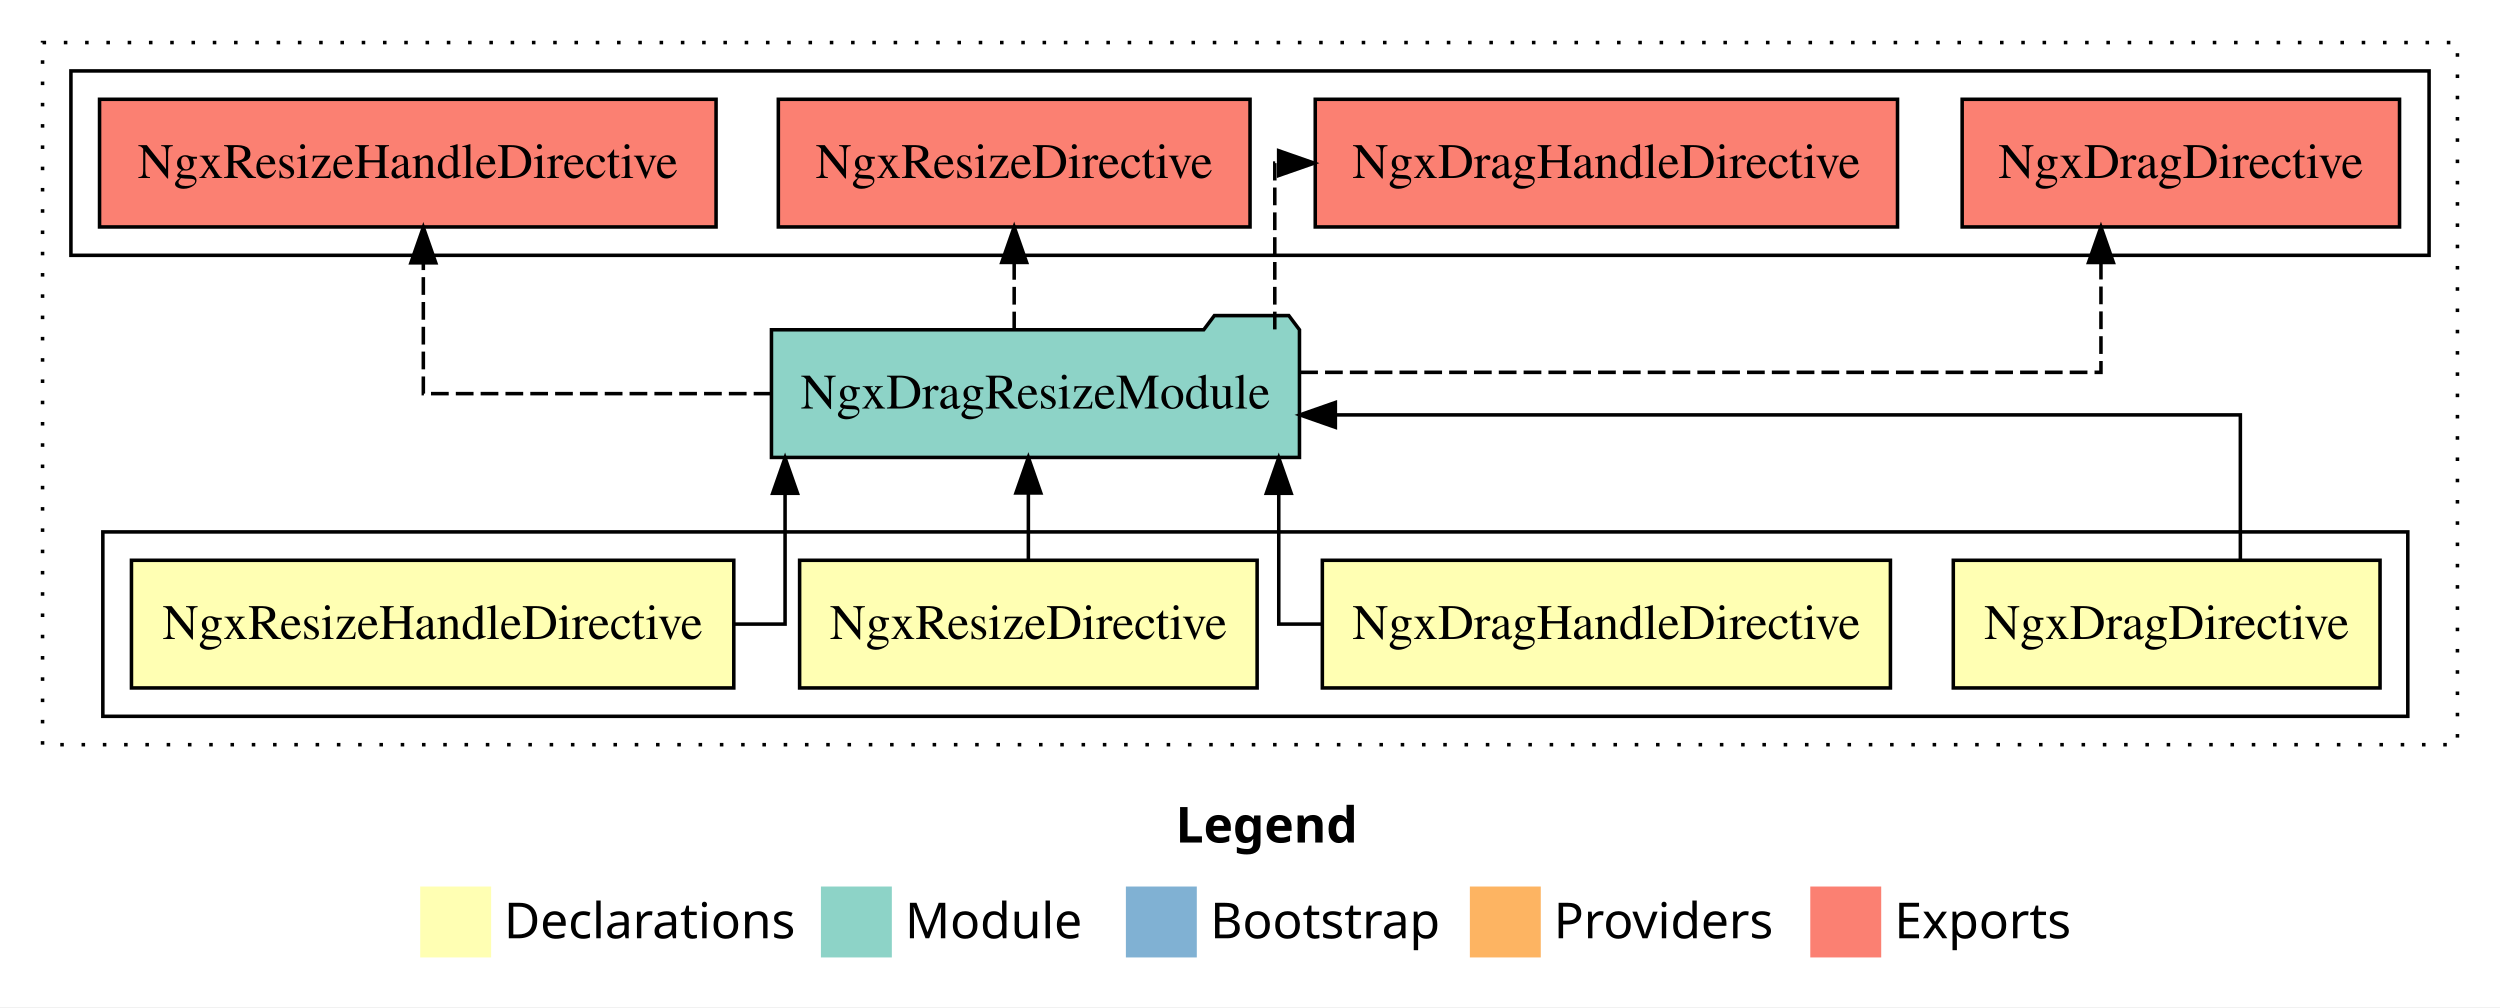
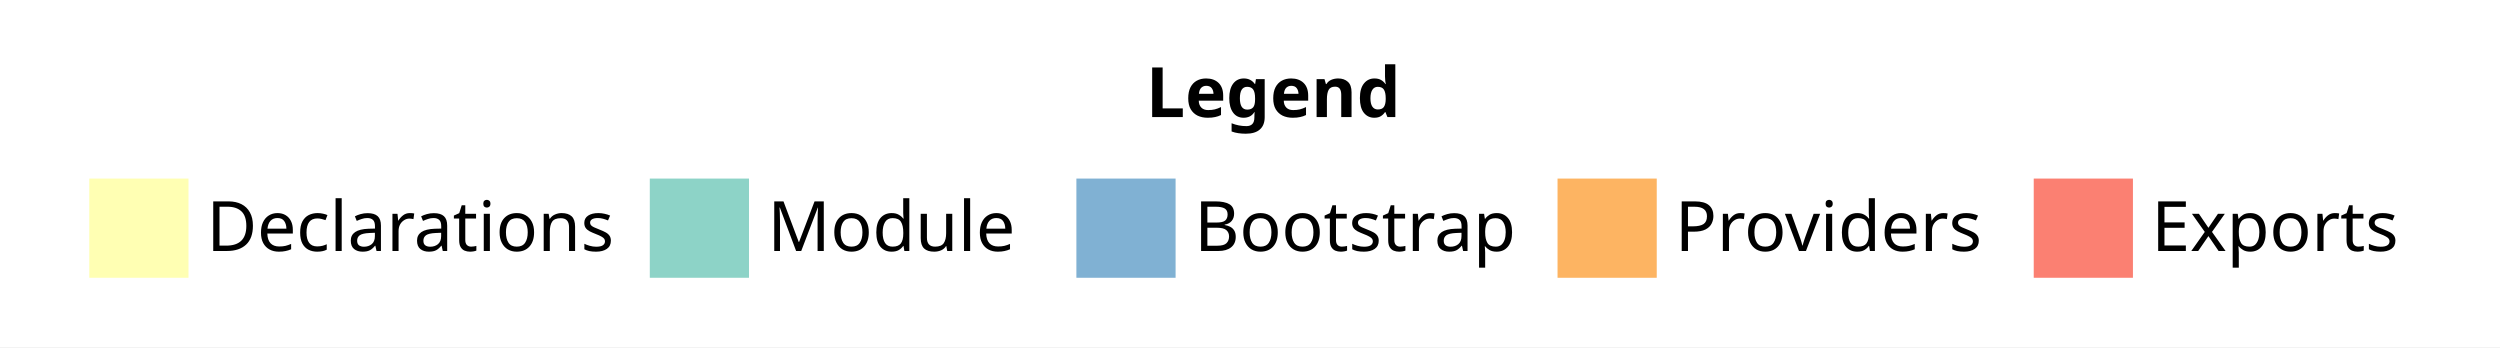
- <svg xmlns="http://www.w3.org/2000/svg" width="705pt" height="284pt" viewBox="0.00 0.00 705.00 284.00">
-   <g id="graph0" class="graph" transform="scale(1 1) rotate(0) translate(4 280)">
-     <polygon fill="white" stroke="transparent" points="-4,4 -4,-280 701,-280 701,4 -4,4" />
-     <text text-anchor="start" x="327.51" y="-42.4" font-family="Times-12" font-weight="bold" font-size="14.00">Legend</text>
-     <polygon fill="#ffffb3" stroke="transparent" points="114.5,-10 114.5,-30 134.5,-30 134.5,-10 114.5,-10" />
-     <text text-anchor="start" x="138.13" y="-15.4" font-family="Times-12" font-size="14.00">  Declarations</text>
-     <polygon fill="#8dd3c7" stroke="transparent" points="227.5,-10 227.5,-30 247.5,-30 247.5,-10 227.5,-10" />
-     <text text-anchor="start" x="251.23" y="-15.4" font-family="Times-12" font-size="14.00">  Module</text>
-     <polygon fill="#80b1d3" stroke="transparent" points="313.5,-10 313.5,-30 333.5,-30 333.5,-10 313.5,-10" />
-     <text text-anchor="start" x="337.28" y="-15.4" font-family="Times-12" font-size="14.00">  Bootstrap</text>
-     <polygon fill="#fdb462" stroke="transparent" points="410.5,-10 410.5,-30 430.5,-30 430.5,-10 410.5,-10" />
-     <text text-anchor="start" x="434.17" y="-15.4" font-family="Times-12" font-size="14.00">  Providers</text>
-     <polygon fill="#fb8072" stroke="transparent" points="506.5,-10 506.5,-30 526.5,-30 526.5,-10 506.5,-10" />
-     <text text-anchor="start" x="530.23" y="-15.4" font-family="Times-12" font-size="14.00">  Exports</text>
-     <g id="clust1" class="cluster">
-       <polygon fill="none" stroke="black" stroke-dasharray="1,5" points="8,-70 8,-268 689,-268 689,-70 8,-70" />
-     </g>
-     <g id="clust2" class="cluster">
-       <polygon fill="none" stroke="black" points="25,-78 25,-130 675,-130 675,-78 25,-78" />
-     </g>
-     <g id="clust8" class="cluster">
-       <polygon fill="none" stroke="black" points="16,-208 16,-260 681,-260 681,-208 16,-208" />
-     </g>
-     <g id="node1" class="node">
-       <polygon fill="#ffffb3" stroke="black" points="667.17,-122 546.83,-122 546.83,-86 667.17,-86 667.17,-122" />
-       <text text-anchor="middle" x="607" y="-99.8" font-family="Times,serif" font-size="14.00">NgxDragDirective</text>
-     </g>
-     <g id="node5" class="node">
-       <polygon fill="#8dd3c7" stroke="black" points="362.45,-187 359.45,-191 338.45,-191 335.45,-187 213.55,-187 213.55,-151 362.45,-151 362.45,-187" />
-       <text text-anchor="middle" x="288" y="-164.8" font-family="Times,serif" font-size="14.00">NgxDragResizeModule</text>
-     </g>
-     <g id="edge1" class="edge">
-       <path fill="none" stroke="black" d="M627.78,-122.02C627.78,-139.37 627.78,-163 627.78,-163 627.78,-163 372.57,-163 372.57,-163" />
-       <polygon fill="black" stroke="black" points="372.57,-159.5 362.57,-163 372.57,-166.5 372.57,-159.5" />
-     </g>
-     <g id="node2" class="node">
-       <polygon fill="#ffffb3" stroke="black" points="529.1,-122 368.9,-122 368.9,-86 529.1,-86 529.1,-122" />
-       <text text-anchor="middle" x="449" y="-99.8" font-family="Times,serif" font-size="14.00">NgxDragHandleDirective</text>
-     </g>
-     <g id="edge2" class="edge">
-       <path fill="none" stroke="black" d="M368.69,-104C361.36,-104 356.61,-104 356.61,-104 356.61,-104 356.61,-140.89 356.61,-140.89" />
-       <polygon fill="black" stroke="black" points="353.11,-140.89 356.61,-150.89 360.11,-140.89 353.11,-140.89" />
-     </g>
-     <g id="node3" class="node">
-       <polygon fill="#ffffb3" stroke="black" points="350.51,-122 221.49,-122 221.49,-86 350.51,-86 350.51,-122" />
-       <text text-anchor="middle" x="286" y="-99.8" font-family="Times,serif" font-size="14.00">NgxResizeDirective</text>
-     </g>
-     <g id="edge3" class="edge">
-       <path fill="none" stroke="black" d="M286,-122.11C286,-122.11 286,-140.99 286,-140.99" />
-       <polygon fill="black" stroke="black" points="282.5,-140.99 286,-150.99 289.5,-140.99 282.5,-140.99" />
-     </g>
-     <g id="node4" class="node">
-       <polygon fill="#ffffb3" stroke="black" points="202.93,-122 33.07,-122 33.07,-86 202.93,-86 202.93,-122" />
-       <text text-anchor="middle" x="118" y="-99.8" font-family="Times,serif" font-size="14.00">NgxResizeHandleDirective</text>
-     </g>
-     <g id="edge4" class="edge">
-       <path fill="none" stroke="black" d="M203.15,-104C211.74,-104 217.39,-104 217.39,-104 217.39,-104 217.39,-140.89 217.39,-140.89" />
-       <polygon fill="black" stroke="black" points="213.89,-140.89 217.39,-150.89 220.89,-140.89 213.89,-140.89" />
-     </g>
-     <g id="node6" class="node">
-       <polygon fill="#fb8072" stroke="black" points="672.67,-252 549.33,-252 549.33,-216 672.67,-216 672.67,-252" />
-       <text text-anchor="middle" x="611" y="-229.8" font-family="Times,serif" font-size="14.00">NgxDragDirective </text>
-     </g>
-     <g id="edge5" class="edge">
-       <path fill="none" stroke="black" stroke-dasharray="5,2" d="M362.66,-175C451.65,-175 588.47,-175 588.47,-175 588.47,-175 588.47,-205.98 588.47,-205.98" />
-       <polygon fill="black" stroke="black" points="584.97,-205.98 588.47,-215.98 591.97,-205.98 584.97,-205.98" />
-     </g>
-     <g id="node7" class="node">
-       <polygon fill="#fb8072" stroke="black" points="531.1,-252 366.9,-252 366.9,-216 531.1,-216 531.1,-252" />
-       <text text-anchor="middle" x="449" y="-229.8" font-family="Times,serif" font-size="14.00">NgxDragHandleDirective </text>
-     </g>
-     <g id="edge6" class="edge">
-       <path fill="none" stroke="black" stroke-dasharray="5,2" d="M355.49,-187.11C355.49,-206.34 355.49,-234 355.49,-234 355.49,-234 356.6,-234 356.6,-234" />
-       <polygon fill="black" stroke="black" points="356.58,-237.5 366.58,-234 356.58,-230.5 356.58,-237.5" />
-     </g>
-     <g id="node8" class="node">
-       <polygon fill="#fb8072" stroke="black" points="348.51,-252 215.49,-252 215.49,-216 348.51,-216 348.51,-252" />
-       <text text-anchor="middle" x="282" y="-229.8" font-family="Times,serif" font-size="14.00">NgxResizeDirective </text>
-     </g>
-     <g id="edge7" class="edge">
-       <path fill="none" stroke="black" stroke-dasharray="5,2" d="M282,-187.11C282,-187.11 282,-205.99 282,-205.99" />
-       <polygon fill="black" stroke="black" points="278.5,-205.99 282,-215.99 285.5,-205.99 278.5,-205.99" />
-     </g>
-     <g id="node9" class="node">
-       <polygon fill="#fb8072" stroke="black" points="197.93,-252 24.07,-252 24.07,-216 197.93,-216 197.93,-252" />
-       <text text-anchor="middle" x="111" y="-229.8" font-family="Times,serif" font-size="14.00">NgxResizeHandleDirective </text>
-     </g>
-     <g id="edge8" class="edge">
-       <path fill="none" stroke="black" stroke-dasharray="5,2" d="M213.54,-169C166.82,-169 115.38,-169 115.38,-169 115.38,-169 115.38,-205.89 115.38,-205.89" />
-       <polygon fill="black" stroke="black" points="111.88,-205.89 115.38,-215.89 118.88,-205.89 111.88,-205.89" />
-     </g>
+ <svg xmlns="http://www.w3.org/2000/svg" width="504pt" height="70pt" viewBox="0.00 0.00 504.00 70.00">
+   <g id="graph0" class="graph" transform="scale(1 1) rotate(0) translate(4 66)">
+     <polygon fill="white" stroke="transparent" points="-4,4 -4,-66 500,-66 500,4 -4,4" />
+     <text text-anchor="start" x="227.01" y="-42.4" font-family="Times-12" font-weight="bold" font-size="14.00">Legend</text>
+     <polygon fill="#ffffb3" stroke="transparent" points="14,-10 14,-30 34,-30 34,-10 14,-10" />
+     <text text-anchor="start" x="37.63" y="-15.4" font-family="Times-12" font-size="14.00">  Declarations</text>
+     <polygon fill="#8dd3c7" stroke="transparent" points="127,-10 127,-30 147,-30 147,-10 127,-10" />
+     <text text-anchor="start" x="150.73" y="-15.4" font-family="Times-12" font-size="14.00">  Module</text>
+     <polygon fill="#80b1d3" stroke="transparent" points="213,-10 213,-30 233,-30 233,-10 213,-10" />
+     <text text-anchor="start" x="236.78" y="-15.4" font-family="Times-12" font-size="14.00">  Bootstrap</text>
+     <polygon fill="#fdb462" stroke="transparent" points="310,-10 310,-30 330,-30 330,-10 310,-10" />
+     <text text-anchor="start" x="333.67" y="-15.4" font-family="Times-12" font-size="14.00">  Providers</text>
+     <polygon fill="#fb8072" stroke="transparent" points="406,-10 406,-30 426,-30 426,-10 406,-10" />
+     <text text-anchor="start" x="429.73" y="-15.4" font-family="Times-12" font-size="14.00">  Exports</text>
  </g>
</svg>
